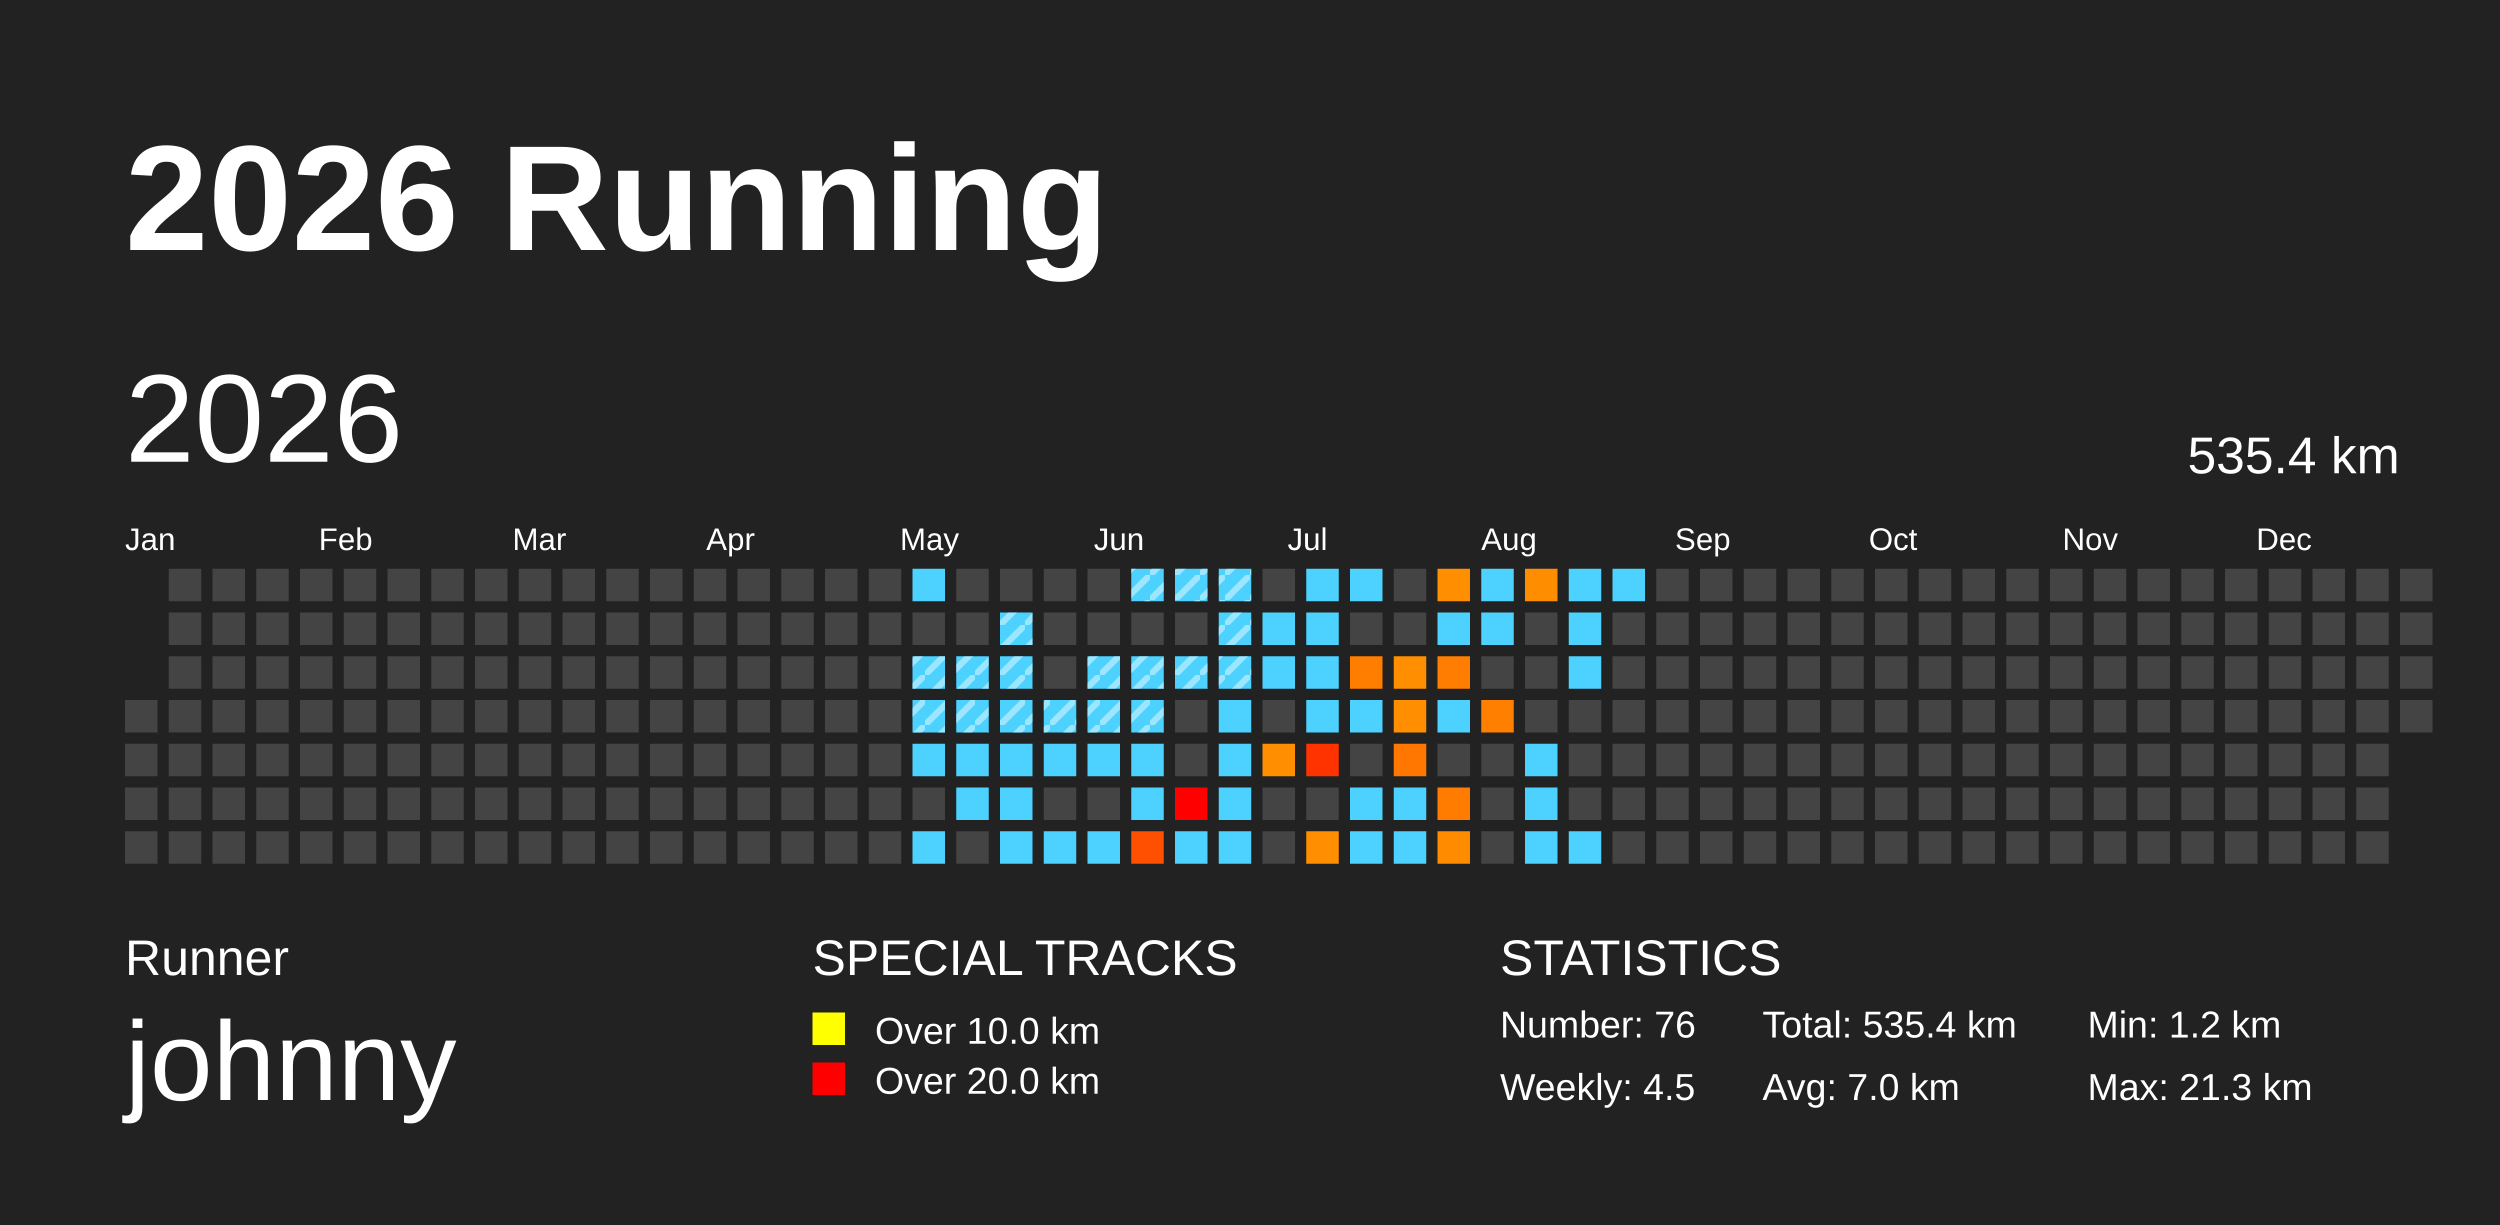
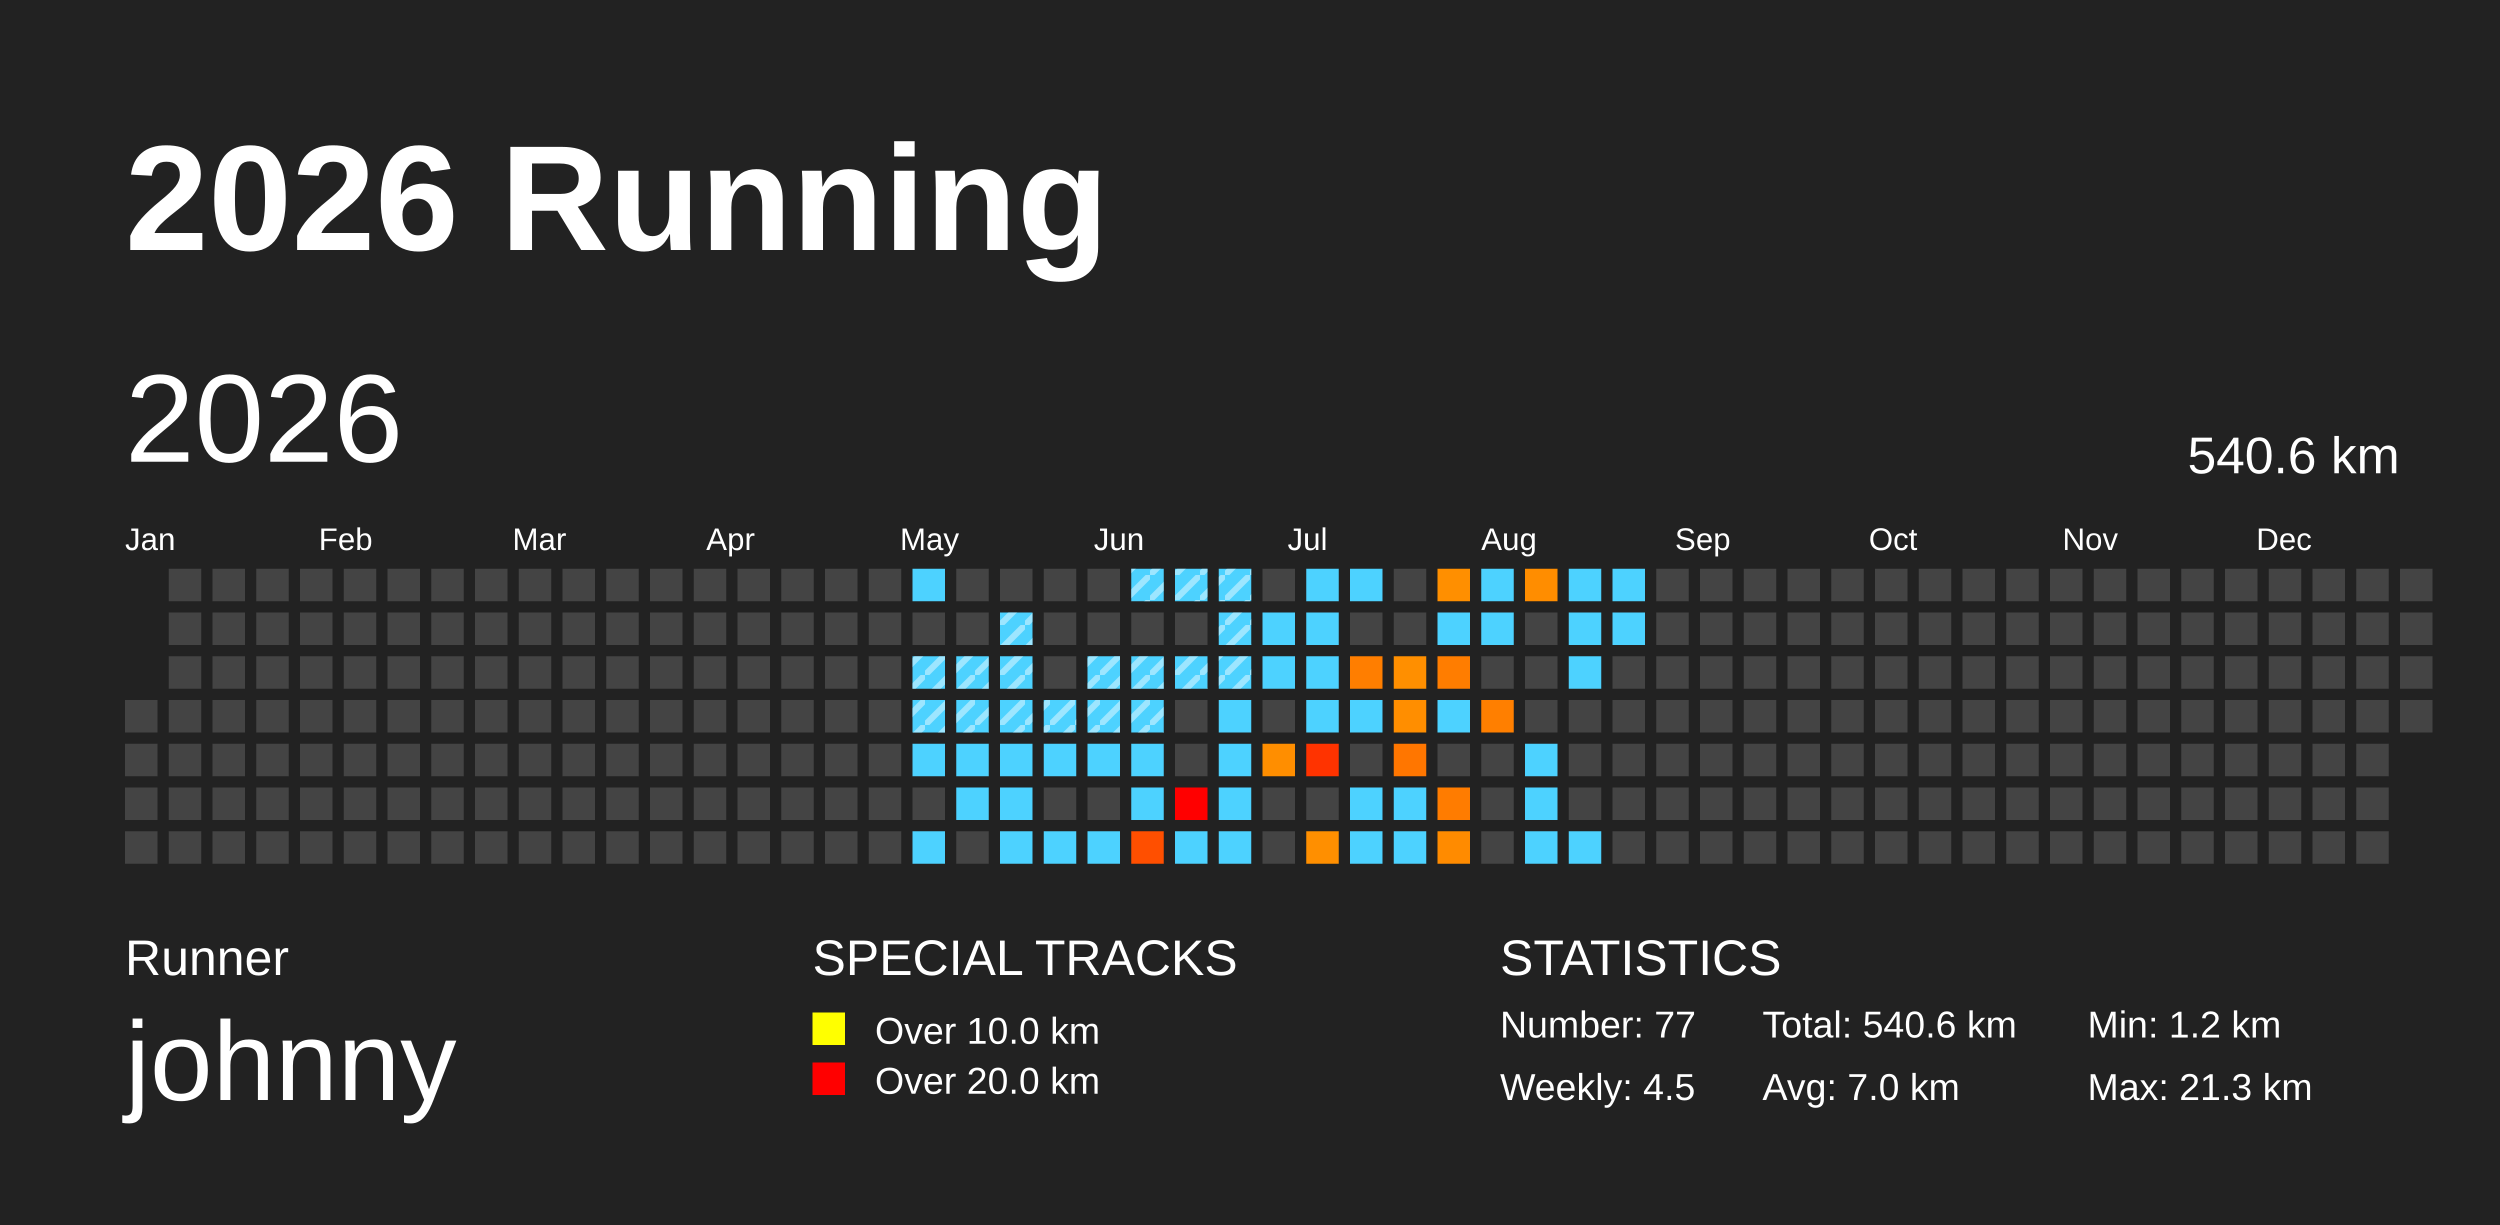
<svg xmlns="http://www.w3.org/2000/svg" baseProfile="full" height="98mm" version="1.1" viewBox="0,0,200,98" width="200mm">
  <defs>
    <pattern height="2" id="indoor-stripe" patternUnits="userSpaceOnUse" width="2">
      <line stroke="white" stroke-opacity="0.45" stroke-width="0.5" x1="0" x2="2" y1="2" y2="0" />
    </pattern>
  </defs>
  <rect fill="#222222" height="98" width="200" x="0" y="0" />
  <text fill="#FFFFFF" style="font-size:12px; font-family:Arial; font-weight:bold;" x="10" y="20">2026 Running</text>
  <text fill="#FFFFFF" style="font-size:4px; font-family:Arial" x="10" y="78">Runner</text>
  <text fill="#FFFFFF" style="font-size:9px; font-family:Arial" x="10" y="88">johnny</text>
  <text fill="#FFFFFF" style="font-size:4px; font-family:Arial" x="65" y="78">SPECIAL TRACKS</text>
  <rect fill="yellow" height="2.6" width="2.6" x="65" y="81" />
  <text fill="#FFFFFF" style="font-size:3px; font-family:Arial" x="70" y="83.5">Over 10.0 km</text>
  <rect fill="red" height="2.6" width="2.6" x="65" y="85" />
  <text fill="#FFFFFF" style="font-size:3px; font-family:Arial" x="70" y="87.5">Over 20.0 km</text>
  <text fill="#FFFFFF" style="font-size:4px; font-family:Arial" x="120" y="78">STATISTICS</text>
-   <text fill="#FFFFFF" style="font-size:3px; font-family:Arial" x="120" y="83">Number: 76</text>
+   <text fill="#FFFFFF" style="font-size:3px; font-family:Arial" x="120" y="83">Number: 77</text>
  <text fill="#FFFFFF" style="font-size:3px; font-family:Arial" x="120" y="88">Weekly: 4.5</text>
-   <text fill="#FFFFFF" style="font-size:3px; font-family:Arial" x="141" y="83">Total: 535.4 km</text>
+   <text fill="#FFFFFF" style="font-size:3px; font-family:Arial" x="141" y="83">Total: 540.6 km</text>
  <text fill="#FFFFFF" style="font-size:3px; font-family:Arial" x="141" y="88">Avg: 7.0 km</text>
  <text fill="#FFFFFF" style="font-size:3px; font-family:Arial" x="167" y="83">Min: 1.2 km</text>
  <text fill="#FFFFFF" style="font-size:3px; font-family:Arial" x="167" y="88">Max: 21.3 km</text>
  <text dominant-baseline="hanging" fill="#FFFFFF" style="font-size:10.0px; font-family:Arial;" x="10" y="30">2026</text>
-   <text dominant-baseline="hanging" fill="#FFFFFF" style="font-size:4.125px; font-family:Arial;" x="175" y="35">535.4 km</text>
+   <text dominant-baseline="hanging" fill="#FFFFFF" style="font-size:4.125px; font-family:Arial;" x="175" y="35">540.6 km</text>
  <text fill="#FFFFFF" style="font-size:2.5px; font-family:Arial" x="10.0" y="44">Jan</text>
  <text fill="#FFFFFF" style="font-size:2.5px; font-family:Arial" x="25.5" y="44">Feb</text>
  <text fill="#FFFFFF" style="font-size:2.5px; font-family:Arial" x="41.0" y="44">Mar</text>
  <text fill="#FFFFFF" style="font-size:2.5px; font-family:Arial" x="56.5" y="44">Apr</text>
  <text fill="#FFFFFF" style="font-size:2.5px; font-family:Arial" x="72.0" y="44">May</text>
  <text fill="#FFFFFF" style="font-size:2.5px; font-family:Arial" x="87.5" y="44">Jun</text>
  <text fill="#FFFFFF" style="font-size:2.5px; font-family:Arial" x="103.0" y="44">Jul</text>
  <text fill="#FFFFFF" style="font-size:2.5px; font-family:Arial" x="118.5" y="44">Aug</text>
  <text fill="#FFFFFF" style="font-size:2.5px; font-family:Arial" x="134.0" y="44">Sep</text>
  <text fill="#FFFFFF" style="font-size:2.5px; font-family:Arial" x="149.5" y="44">Oct</text>
  <text fill="#FFFFFF" style="font-size:2.5px; font-family:Arial" x="165.0" y="44">Nov</text>
  <text fill="#FFFFFF" style="font-size:2.5px; font-family:Arial" x="180.5" y="44">Dec</text>
  <rect fill="#444444" height="2.6" width="2.6" x="10.0" y="56.0" />
  <rect fill="#444444" height="2.6" width="2.6" x="10.0" y="59.5" />
  <rect fill="#444444" height="2.6" width="2.6" x="10.0" y="63.0" />
  <rect fill="#444444" height="2.6" width="2.6" x="10.0" y="66.5" />
  <rect fill="#444444" height="2.6" width="2.6" x="13.5" y="45.5" />
  <rect fill="#444444" height="2.6" width="2.6" x="13.5" y="49.0" />
  <rect fill="#444444" height="2.6" width="2.6" x="13.5" y="52.5" />
  <rect fill="#444444" height="2.6" width="2.6" x="13.5" y="56.0" />
  <rect fill="#444444" height="2.6" width="2.6" x="13.5" y="59.5" />
  <rect fill="#444444" height="2.6" width="2.6" x="13.5" y="63.0" />
  <rect fill="#444444" height="2.6" width="2.6" x="13.5" y="66.5" />
  <rect fill="#444444" height="2.6" width="2.6" x="17.0" y="45.5" />
  <rect fill="#444444" height="2.6" width="2.6" x="17.0" y="49.0" />
  <rect fill="#444444" height="2.6" width="2.6" x="17.0" y="52.5" />
  <rect fill="#444444" height="2.6" width="2.6" x="17.0" y="56.0" />
  <rect fill="#444444" height="2.6" width="2.6" x="17.0" y="59.5" />
  <rect fill="#444444" height="2.6" width="2.6" x="17.0" y="63.0" />
  <rect fill="#444444" height="2.6" width="2.6" x="17.0" y="66.5" />
  <rect fill="#444444" height="2.6" width="2.6" x="20.5" y="45.5" />
  <rect fill="#444444" height="2.6" width="2.6" x="20.5" y="49.0" />
  <rect fill="#444444" height="2.6" width="2.6" x="20.5" y="52.5" />
  <rect fill="#444444" height="2.6" width="2.6" x="20.5" y="56.0" />
  <rect fill="#444444" height="2.6" width="2.6" x="20.5" y="59.5" />
  <rect fill="#444444" height="2.6" width="2.6" x="20.5" y="63.0" />
  <rect fill="#444444" height="2.6" width="2.6" x="20.5" y="66.5" />
  <rect fill="#444444" height="2.6" width="2.6" x="24.0" y="45.5" />
  <rect fill="#444444" height="2.6" width="2.6" x="24.0" y="49.0" />
  <rect fill="#444444" height="2.6" width="2.6" x="24.0" y="52.5" />
  <rect fill="#444444" height="2.6" width="2.6" x="24.0" y="56.0" />
  <rect fill="#444444" height="2.6" width="2.6" x="24.0" y="59.5" />
  <rect fill="#444444" height="2.6" width="2.6" x="24.0" y="63.0" />
  <rect fill="#444444" height="2.6" width="2.6" x="24.0" y="66.5" />
  <rect fill="#444444" height="2.6" width="2.6" x="27.5" y="45.5" />
  <rect fill="#444444" height="2.6" width="2.6" x="27.5" y="49.0" />
  <rect fill="#444444" height="2.6" width="2.6" x="27.5" y="52.5" />
  <rect fill="#444444" height="2.6" width="2.6" x="27.5" y="56.0" />
  <rect fill="#444444" height="2.6" width="2.6" x="27.5" y="59.5" />
  <rect fill="#444444" height="2.6" width="2.6" x="27.5" y="63.0" />
  <rect fill="#444444" height="2.6" width="2.6" x="27.5" y="66.5" />
  <rect fill="#444444" height="2.6" width="2.6" x="31.0" y="45.5" />
  <rect fill="#444444" height="2.6" width="2.6" x="31.0" y="49.0" />
  <rect fill="#444444" height="2.6" width="2.6" x="31.0" y="52.5" />
  <rect fill="#444444" height="2.6" width="2.6" x="31.0" y="56.0" />
  <rect fill="#444444" height="2.6" width="2.6" x="31.0" y="59.5" />
  <rect fill="#444444" height="2.6" width="2.6" x="31.0" y="63.0" />
  <rect fill="#444444" height="2.6" width="2.6" x="31.0" y="66.5" />
  <rect fill="#444444" height="2.6" width="2.6" x="34.5" y="45.5" />
  <rect fill="#444444" height="2.6" width="2.6" x="34.5" y="49.0" />
  <rect fill="#444444" height="2.6" width="2.6" x="34.5" y="52.5" />
  <rect fill="#444444" height="2.6" width="2.6" x="34.5" y="56.0" />
  <rect fill="#444444" height="2.6" width="2.6" x="34.5" y="59.5" />
  <rect fill="#444444" height="2.6" width="2.6" x="34.5" y="63.0" />
  <rect fill="#444444" height="2.6" width="2.6" x="34.5" y="66.5" />
  <rect fill="#444444" height="2.6" width="2.6" x="38.0" y="45.5" />
  <rect fill="#444444" height="2.6" width="2.6" x="38.0" y="49.0" />
  <rect fill="#444444" height="2.6" width="2.6" x="38.0" y="52.5" />
  <rect fill="#444444" height="2.6" width="2.6" x="38.0" y="56.0" />
  <rect fill="#444444" height="2.6" width="2.6" x="38.0" y="59.5" />
  <rect fill="#444444" height="2.6" width="2.6" x="38.0" y="63.0" />
  <rect fill="#444444" height="2.6" width="2.6" x="38.0" y="66.5" />
  <rect fill="#444444" height="2.6" width="2.6" x="41.5" y="45.5" />
  <rect fill="#444444" height="2.6" width="2.6" x="41.5" y="49.0" />
  <rect fill="#444444" height="2.6" width="2.6" x="41.5" y="52.5" />
  <rect fill="#444444" height="2.6" width="2.6" x="41.5" y="56.0" />
  <rect fill="#444444" height="2.6" width="2.6" x="41.5" y="59.5" />
  <rect fill="#444444" height="2.6" width="2.6" x="41.5" y="63.0" />
  <rect fill="#444444" height="2.6" width="2.6" x="41.5" y="66.5" />
  <rect fill="#444444" height="2.6" width="2.6" x="45.0" y="45.5" />
  <rect fill="#444444" height="2.6" width="2.6" x="45.0" y="49.0" />
  <rect fill="#444444" height="2.6" width="2.6" x="45.0" y="52.5" />
  <rect fill="#444444" height="2.6" width="2.6" x="45.0" y="56.0" />
  <rect fill="#444444" height="2.6" width="2.6" x="45.0" y="59.5" />
  <rect fill="#444444" height="2.6" width="2.6" x="45.0" y="63.0" />
  <rect fill="#444444" height="2.6" width="2.6" x="45.0" y="66.5" />
  <rect fill="#444444" height="2.6" width="2.6" x="48.5" y="45.5" />
  <rect fill="#444444" height="2.6" width="2.6" x="48.5" y="49.0" />
  <rect fill="#444444" height="2.6" width="2.6" x="48.5" y="52.5" />
  <rect fill="#444444" height="2.6" width="2.6" x="48.5" y="56.0" />
  <rect fill="#444444" height="2.6" width="2.6" x="48.5" y="59.5" />
  <rect fill="#444444" height="2.6" width="2.6" x="48.5" y="63.0" />
  <rect fill="#444444" height="2.6" width="2.6" x="48.5" y="66.5" />
  <rect fill="#444444" height="2.6" width="2.6" x="52.0" y="45.5" />
  <rect fill="#444444" height="2.6" width="2.6" x="52.0" y="49.0" />
  <rect fill="#444444" height="2.6" width="2.6" x="52.0" y="52.5" />
  <rect fill="#444444" height="2.6" width="2.6" x="52.0" y="56.0" />
  <rect fill="#444444" height="2.6" width="2.6" x="52.0" y="59.5" />
  <rect fill="#444444" height="2.6" width="2.6" x="52.0" y="63.0" />
  <rect fill="#444444" height="2.6" width="2.6" x="52.0" y="66.5" />
  <rect fill="#444444" height="2.6" width="2.6" x="55.5" y="45.5" />
  <rect fill="#444444" height="2.6" width="2.6" x="55.5" y="49.0" />
  <rect fill="#444444" height="2.6" width="2.6" x="55.5" y="52.5" />
  <rect fill="#444444" height="2.6" width="2.6" x="55.5" y="56.0" />
  <rect fill="#444444" height="2.6" width="2.6" x="55.5" y="59.5" />
  <rect fill="#444444" height="2.6" width="2.6" x="55.5" y="63.0" />
  <rect fill="#444444" height="2.6" width="2.6" x="55.5" y="66.5" />
  <rect fill="#444444" height="2.6" width="2.6" x="59.0" y="45.5" />
  <rect fill="#444444" height="2.6" width="2.6" x="59.0" y="49.0" />
  <rect fill="#444444" height="2.6" width="2.6" x="59.0" y="52.5" />
  <rect fill="#444444" height="2.6" width="2.6" x="59.0" y="56.0" />
  <rect fill="#444444" height="2.6" width="2.6" x="59.0" y="59.5" />
  <rect fill="#444444" height="2.6" width="2.6" x="59.0" y="63.0" />
  <rect fill="#444444" height="2.6" width="2.6" x="59.0" y="66.5" />
  <rect fill="#444444" height="2.6" width="2.6" x="62.5" y="45.5" />
  <rect fill="#444444" height="2.6" width="2.6" x="62.5" y="49.0" />
  <rect fill="#444444" height="2.6" width="2.6" x="62.5" y="52.5" />
  <rect fill="#444444" height="2.6" width="2.6" x="62.5" y="56.0" />
  <rect fill="#444444" height="2.6" width="2.6" x="62.5" y="59.5" />
  <rect fill="#444444" height="2.6" width="2.6" x="62.5" y="63.0" />
  <rect fill="#444444" height="2.6" width="2.6" x="62.5" y="66.5" />
  <rect fill="#444444" height="2.6" width="2.6" x="66.0" y="45.5" />
  <rect fill="#444444" height="2.6" width="2.6" x="66.0" y="49.0" />
  <rect fill="#444444" height="2.6" width="2.6" x="66.0" y="52.5" />
  <rect fill="#444444" height="2.6" width="2.6" x="66.0" y="56.0" />
  <rect fill="#444444" height="2.6" width="2.6" x="66.0" y="59.5" />
  <rect fill="#444444" height="2.6" width="2.6" x="66.0" y="63.0" />
  <rect fill="#444444" height="2.6" width="2.6" x="66.0" y="66.5" />
  <rect fill="#444444" height="2.6" width="2.6" x="69.5" y="45.5" />
  <rect fill="#444444" height="2.6" width="2.6" x="69.5" y="49.0" />
  <rect fill="#444444" height="2.6" width="2.6" x="69.5" y="52.5" />
  <rect fill="#444444" height="2.6" width="2.6" x="69.5" y="56.0" />
  <rect fill="#444444" height="2.6" width="2.6" x="69.5" y="59.5" />
  <rect fill="#444444" height="2.6" width="2.6" x="69.5" y="63.0" />
  <rect fill="#444444" height="2.6" width="2.6" x="69.5" y="66.5" />
  <rect fill="#4dd2ff" height="2.6" width="2.6" x="73.0" y="45.5" />
  <rect fill="#444444" height="2.6" width="2.6" x="73.0" y="49.0" />
  <rect fill="#4dd2ff" height="2.6" width="2.6" x="73.0" y="52.5" />
  <rect fill="url(#indoor-stripe)" height="2.6" style="pointer-events: none;" width="2.6" x="73.0" y="52.5" />
  <rect fill="#4dd2ff" height="2.6" width="2.6" x="73.0" y="56.0" />
  <rect fill="url(#indoor-stripe)" height="2.6" style="pointer-events: none;" width="2.6" x="73.0" y="56.0" />
  <rect fill="#4dd2ff" height="2.6" width="2.6" x="73.0" y="59.5" />
  <rect fill="#444444" height="2.6" width="2.6" x="73.0" y="63.0" />
  <rect fill="#4dd2ff" height="2.6" width="2.6" x="73.0" y="66.5" />
  <rect fill="#444444" height="2.6" width="2.6" x="76.5" y="45.5" />
  <rect fill="#444444" height="2.6" width="2.6" x="76.5" y="49.0" />
  <rect fill="#4dd2ff" height="2.6" width="2.6" x="76.5" y="52.5" />
  <rect fill="url(#indoor-stripe)" height="2.6" style="pointer-events: none;" width="2.6" x="76.5" y="52.5" />
  <rect fill="#4dd2ff" height="2.6" width="2.6" x="76.5" y="56.0" />
  <rect fill="url(#indoor-stripe)" height="2.6" style="pointer-events: none;" width="2.6" x="76.5" y="56.0" />
  <rect fill="#4dd2ff" height="2.6" width="2.6" x="76.5" y="59.5" />
  <rect fill="#4dd2ff" height="2.6" width="2.6" x="76.5" y="63.0" />
  <rect fill="#444444" height="2.6" width="2.6" x="76.5" y="66.5" />
  <rect fill="#444444" height="2.6" width="2.6" x="80.0" y="45.5" />
  <rect fill="#4dd2ff" height="2.6" width="2.6" x="80.0" y="49.0" />
  <rect fill="url(#indoor-stripe)" height="2.6" style="pointer-events: none;" width="2.6" x="80.0" y="49.0" />
  <rect fill="#4dd2ff" height="2.6" width="2.6" x="80.0" y="52.5" />
  <rect fill="url(#indoor-stripe)" height="2.6" style="pointer-events: none;" width="2.6" x="80.0" y="52.5" />
  <rect fill="#4dd2ff" height="2.6" width="2.6" x="80.0" y="56.0" />
  <rect fill="url(#indoor-stripe)" height="2.6" style="pointer-events: none;" width="2.6" x="80.0" y="56.0" />
  <rect fill="#4dd2ff" height="2.6" width="2.6" x="80.0" y="59.5" />
  <rect fill="#4dd2ff" height="2.6" width="2.6" x="80.0" y="63.0" />
  <rect fill="#4dd2ff" height="2.6" width="2.6" x="80.0" y="66.5" />
  <rect fill="#444444" height="2.6" width="2.6" x="83.5" y="45.5" />
  <rect fill="#444444" height="2.6" width="2.6" x="83.5" y="49.0" />
  <rect fill="#444444" height="2.6" width="2.6" x="83.5" y="52.5" />
  <rect fill="#4dd2ff" height="2.6" width="2.6" x="83.5" y="56.0" />
  <rect fill="url(#indoor-stripe)" height="2.6" style="pointer-events: none;" width="2.6" x="83.5" y="56.0" />
  <rect fill="#4dd2ff" height="2.6" width="2.6" x="83.5" y="59.5" />
  <rect fill="#444444" height="2.6" width="2.6" x="83.5" y="63.0" />
  <rect fill="#4dd2ff" height="2.6" width="2.6" x="83.5" y="66.5" />
  <rect fill="#444444" height="2.6" width="2.6" x="87.0" y="45.5" />
  <rect fill="#444444" height="2.6" width="2.6" x="87.0" y="49.0" />
  <rect fill="#4dd2ff" height="2.6" width="2.6" x="87.0" y="52.5" />
  <rect fill="url(#indoor-stripe)" height="2.6" style="pointer-events: none;" width="2.6" x="87.0" y="52.5" />
  <rect fill="#4dd2ff" height="2.6" width="2.6" x="87.0" y="56.0" />
  <rect fill="url(#indoor-stripe)" height="2.6" style="pointer-events: none;" width="2.6" x="87.0" y="56.0" />
  <rect fill="#4dd2ff" height="2.6" width="2.6" x="87.0" y="59.5" />
  <rect fill="#444444" height="2.6" width="2.6" x="87.0" y="63.0" />
  <rect fill="#4dd2ff" height="2.6" width="2.6" x="87.0" y="66.5" />
  <rect fill="#4dd2ff" height="2.6" width="2.6" x="90.5" y="45.5" />
  <rect fill="url(#indoor-stripe)" height="2.6" style="pointer-events: none;" width="2.6" x="90.5" y="45.5" />
  <rect fill="#444444" height="2.6" width="2.6" x="90.5" y="49.0" />
  <rect fill="#4dd2ff" height="2.6" width="2.6" x="90.5" y="52.5" />
  <rect fill="url(#indoor-stripe)" height="2.6" style="pointer-events: none;" width="2.6" x="90.5" y="52.5" />
  <rect fill="#4dd2ff" height="2.6" width="2.6" x="90.5" y="56.0" />
  <rect fill="url(#indoor-stripe)" height="2.6" style="pointer-events: none;" width="2.6" x="90.5" y="56.0" />
  <rect fill="#4dd2ff" height="2.6" width="2.6" x="90.5" y="59.5" />
  <rect fill="#4dd2ff" height="2.6" width="2.6" x="90.5" y="63.0" />
  <rect fill="#ff4f00" height="2.6" width="2.6" x="90.5" y="66.5" />
  <rect fill="#4dd2ff" height="2.6" width="2.6" x="94.0" y="45.5" />
  <rect fill="url(#indoor-stripe)" height="2.6" style="pointer-events: none;" width="2.6" x="94.0" y="45.5" />
  <rect fill="#444444" height="2.6" width="2.6" x="94.0" y="49.0" />
  <rect fill="#4dd2ff" height="2.6" width="2.6" x="94.0" y="52.5" />
  <rect fill="url(#indoor-stripe)" height="2.6" style="pointer-events: none;" width="2.6" x="94.0" y="52.5" />
  <rect fill="#444444" height="2.6" width="2.6" x="94.0" y="56.0" />
  <rect fill="#444444" height="2.6" width="2.6" x="94.0" y="59.5" />
  <rect fill="red" height="2.6" width="2.6" x="94.0" y="63.0" />
  <rect fill="#4dd2ff" height="2.6" width="2.6" x="94.0" y="66.5" />
  <rect fill="#4dd2ff" height="2.6" width="2.6" x="97.5" y="45.5" />
  <rect fill="url(#indoor-stripe)" height="2.6" style="pointer-events: none;" width="2.6" x="97.5" y="45.5" />
  <rect fill="#4dd2ff" height="2.6" width="2.6" x="97.5" y="49.0" />
  <rect fill="url(#indoor-stripe)" height="2.6" style="pointer-events: none;" width="2.6" x="97.5" y="49.0" />
  <rect fill="#4dd2ff" height="2.6" width="2.6" x="97.5" y="52.5" />
  <rect fill="url(#indoor-stripe)" height="2.6" style="pointer-events: none;" width="2.6" x="97.5" y="52.5" />
  <rect fill="#4dd2ff" height="2.6" width="2.6" x="97.5" y="56.0" />
  <rect fill="#4dd2ff" height="2.6" width="2.6" x="97.5" y="59.5" />
  <rect fill="#4dd2ff" height="2.6" width="2.6" x="97.5" y="63.0" />
  <rect fill="#4dd2ff" height="2.6" width="2.6" x="97.5" y="66.5" />
  <rect fill="#444444" height="2.6" width="2.6" x="101.0" y="45.5" />
  <rect fill="#4dd2ff" height="2.6" width="2.6" x="101.0" y="49.0" />
  <rect fill="#4dd2ff" height="2.6" width="2.6" x="101.0" y="52.5" />
  <rect fill="#444444" height="2.6" width="2.6" x="101.0" y="56.0" />
  <rect fill="#ff8e00" height="2.6" width="2.6" x="101.0" y="59.5" />
  <rect fill="#444444" height="2.6" width="2.6" x="101.0" y="63.0" />
  <rect fill="#444444" height="2.6" width="2.6" x="101.0" y="66.5" />
  <rect fill="#4dd2ff" height="2.6" width="2.6" x="104.5" y="45.5" />
  <rect fill="#4dd2ff" height="2.6" width="2.6" x="104.5" y="49.0" />
  <rect fill="#4dd2ff" height="2.6" width="2.6" x="104.5" y="52.5" />
  <rect fill="#4dd2ff" height="2.6" width="2.6" x="104.5" y="56.0" />
  <rect fill="#ff3300" height="2.6" width="2.6" x="104.5" y="59.5" />
  <rect fill="#444444" height="2.6" width="2.6" x="104.5" y="63.0" />
  <rect fill="#ff8f00" height="2.6" width="2.6" x="104.5" y="66.5" />
  <rect fill="#4dd2ff" height="2.6" width="2.6" x="108.0" y="45.5" />
  <rect fill="#444444" height="2.6" width="2.6" x="108.0" y="49.0" />
  <rect fill="#ff7e00" height="2.6" width="2.6" x="108.0" y="52.5" />
  <rect fill="#4dd2ff" height="2.6" width="2.6" x="108.0" y="56.0" />
  <rect fill="#444444" height="2.6" width="2.6" x="108.0" y="59.5" />
  <rect fill="#4dd2ff" height="2.6" width="2.6" x="108.0" y="63.0" />
  <rect fill="#4dd2ff" height="2.6" width="2.6" x="108.0" y="66.5" />
  <rect fill="#444444" height="2.6" width="2.6" x="111.5" y="45.5" />
  <rect fill="#444444" height="2.6" width="2.6" x="111.5" y="49.0" />
  <rect fill="#ff8f00" height="2.6" width="2.6" x="111.5" y="52.5" />
  <rect fill="#ff8e00" height="2.6" width="2.6" x="111.5" y="56.0" />
  <rect fill="#ff7600" height="2.6" width="2.6" x="111.5" y="59.5" />
  <rect fill="#4dd2ff" height="2.6" width="2.6" x="111.5" y="63.0" />
  <rect fill="#4dd2ff" height="2.6" width="2.6" x="111.5" y="66.5" />
  <rect fill="#ff8f00" height="2.6" width="2.6" x="115.0" y="45.5" />
  <rect fill="#4dd2ff" height="2.6" width="2.6" x="115.0" y="49.0" />
  <rect fill="#ff7d00" height="2.6" width="2.6" x="115.0" y="52.5" />
  <rect fill="#4dd2ff" height="2.6" width="2.6" x="115.0" y="56.0" />
  <rect fill="#444444" height="2.6" width="2.6" x="115.0" y="59.5" />
  <rect fill="#ff7c00" height="2.6" width="2.6" x="115.0" y="63.0" />
  <rect fill="#ff8b00" height="2.6" width="2.6" x="115.0" y="66.5" />
  <rect fill="#4dd2ff" height="2.6" width="2.6" x="118.5" y="45.5" />
  <rect fill="#4dd2ff" height="2.6" width="2.6" x="118.5" y="49.0" />
  <rect fill="#444444" height="2.6" width="2.6" x="118.5" y="52.5" />
  <rect fill="#ff7f00" height="2.6" width="2.6" x="118.5" y="56.0" />
  <rect fill="#444444" height="2.6" width="2.6" x="118.5" y="59.5" />
  <rect fill="#444444" height="2.6" width="2.6" x="118.5" y="63.0" />
  <rect fill="#444444" height="2.6" width="2.6" x="118.5" y="66.5" />
  <rect fill="#ff8d00" height="2.6" width="2.6" x="122.0" y="45.5" />
  <rect fill="#444444" height="2.6" width="2.6" x="122.0" y="49.0" />
  <rect fill="#444444" height="2.6" width="2.6" x="122.0" y="52.5" />
  <rect fill="#444444" height="2.6" width="2.6" x="122.0" y="56.0" />
  <rect fill="#4dd2ff" height="2.6" width="2.6" x="122.0" y="59.5" />
  <rect fill="#4dd2ff" height="2.6" width="2.6" x="122.0" y="63.0" />
  <rect fill="#4dd2ff" height="2.6" width="2.6" x="122.0" y="66.5" />
  <rect fill="#4dd2ff" height="2.6" width="2.6" x="125.5" y="45.5" />
  <rect fill="#4dd2ff" height="2.6" width="2.6" x="125.5" y="49.0" />
  <rect fill="#4dd2ff" height="2.6" width="2.6" x="125.5" y="52.5" />
  <rect fill="#444444" height="2.6" width="2.6" x="125.5" y="56.0" />
  <rect fill="#444444" height="2.6" width="2.6" x="125.5" y="59.5" />
  <rect fill="#444444" height="2.6" width="2.6" x="125.5" y="63.0" />
  <rect fill="#4dd2ff" height="2.6" width="2.6" x="125.5" y="66.5" />
  <rect fill="#4dd2ff" height="2.6" width="2.6" x="129.0" y="45.5" />
-   <rect fill="#444444" height="2.6" width="2.6" x="129.0" y="49.0" />
+   <rect fill="#4dd2ff" height="2.6" width="2.6" x="129.0" y="49.0" />
  <rect fill="#444444" height="2.6" width="2.6" x="129.0" y="52.5" />
  <rect fill="#444444" height="2.6" width="2.6" x="129.0" y="56.0" />
  <rect fill="#444444" height="2.6" width="2.6" x="129.0" y="59.5" />
  <rect fill="#444444" height="2.6" width="2.6" x="129.0" y="63.0" />
  <rect fill="#444444" height="2.6" width="2.6" x="129.0" y="66.5" />
  <rect fill="#444444" height="2.6" width="2.6" x="132.5" y="45.5" />
  <rect fill="#444444" height="2.6" width="2.6" x="132.5" y="49.0" />
  <rect fill="#444444" height="2.6" width="2.6" x="132.5" y="52.5" />
  <rect fill="#444444" height="2.6" width="2.6" x="132.5" y="56.0" />
  <rect fill="#444444" height="2.6" width="2.6" x="132.5" y="59.5" />
  <rect fill="#444444" height="2.6" width="2.6" x="132.5" y="63.0" />
  <rect fill="#444444" height="2.6" width="2.6" x="132.5" y="66.5" />
  <rect fill="#444444" height="2.6" width="2.6" x="136.0" y="45.5" />
  <rect fill="#444444" height="2.6" width="2.6" x="136.0" y="49.0" />
  <rect fill="#444444" height="2.6" width="2.6" x="136.0" y="52.5" />
  <rect fill="#444444" height="2.6" width="2.6" x="136.0" y="56.0" />
  <rect fill="#444444" height="2.6" width="2.6" x="136.0" y="59.5" />
  <rect fill="#444444" height="2.6" width="2.6" x="136.0" y="63.0" />
  <rect fill="#444444" height="2.6" width="2.6" x="136.0" y="66.5" />
  <rect fill="#444444" height="2.6" width="2.6" x="139.5" y="45.5" />
  <rect fill="#444444" height="2.6" width="2.6" x="139.5" y="49.0" />
  <rect fill="#444444" height="2.6" width="2.6" x="139.5" y="52.5" />
  <rect fill="#444444" height="2.6" width="2.6" x="139.5" y="56.0" />
  <rect fill="#444444" height="2.6" width="2.6" x="139.5" y="59.5" />
  <rect fill="#444444" height="2.6" width="2.6" x="139.5" y="63.0" />
  <rect fill="#444444" height="2.6" width="2.6" x="139.5" y="66.5" />
  <rect fill="#444444" height="2.6" width="2.6" x="143.0" y="45.5" />
  <rect fill="#444444" height="2.6" width="2.6" x="143.0" y="49.0" />
  <rect fill="#444444" height="2.6" width="2.6" x="143.0" y="52.5" />
  <rect fill="#444444" height="2.6" width="2.6" x="143.0" y="56.0" />
  <rect fill="#444444" height="2.6" width="2.6" x="143.0" y="59.5" />
  <rect fill="#444444" height="2.6" width="2.6" x="143.0" y="63.0" />
  <rect fill="#444444" height="2.6" width="2.6" x="143.0" y="66.5" />
  <rect fill="#444444" height="2.6" width="2.6" x="146.5" y="45.5" />
  <rect fill="#444444" height="2.6" width="2.6" x="146.5" y="49.0" />
  <rect fill="#444444" height="2.6" width="2.6" x="146.5" y="52.5" />
  <rect fill="#444444" height="2.6" width="2.6" x="146.5" y="56.0" />
  <rect fill="#444444" height="2.6" width="2.6" x="146.5" y="59.5" />
  <rect fill="#444444" height="2.6" width="2.6" x="146.5" y="63.0" />
  <rect fill="#444444" height="2.6" width="2.6" x="146.5" y="66.5" />
  <rect fill="#444444" height="2.6" width="2.6" x="150.0" y="45.5" />
  <rect fill="#444444" height="2.6" width="2.6" x="150.0" y="49.0" />
  <rect fill="#444444" height="2.6" width="2.6" x="150.0" y="52.5" />
  <rect fill="#444444" height="2.6" width="2.6" x="150.0" y="56.0" />
  <rect fill="#444444" height="2.6" width="2.6" x="150.0" y="59.5" />
  <rect fill="#444444" height="2.6" width="2.6" x="150.0" y="63.0" />
  <rect fill="#444444" height="2.6" width="2.6" x="150.0" y="66.5" />
  <rect fill="#444444" height="2.6" width="2.6" x="153.5" y="45.5" />
  <rect fill="#444444" height="2.6" width="2.6" x="153.5" y="49.0" />
  <rect fill="#444444" height="2.6" width="2.6" x="153.5" y="52.5" />
  <rect fill="#444444" height="2.6" width="2.6" x="153.5" y="56.0" />
  <rect fill="#444444" height="2.6" width="2.6" x="153.5" y="59.5" />
  <rect fill="#444444" height="2.6" width="2.6" x="153.5" y="63.0" />
  <rect fill="#444444" height="2.6" width="2.6" x="153.5" y="66.5" />
  <rect fill="#444444" height="2.6" width="2.6" x="157.0" y="45.5" />
  <rect fill="#444444" height="2.6" width="2.6" x="157.0" y="49.0" />
  <rect fill="#444444" height="2.6" width="2.6" x="157.0" y="52.5" />
  <rect fill="#444444" height="2.6" width="2.6" x="157.0" y="56.0" />
  <rect fill="#444444" height="2.6" width="2.6" x="157.0" y="59.5" />
  <rect fill="#444444" height="2.6" width="2.6" x="157.0" y="63.0" />
  <rect fill="#444444" height="2.6" width="2.6" x="157.0" y="66.5" />
  <rect fill="#444444" height="2.6" width="2.6" x="160.5" y="45.5" />
  <rect fill="#444444" height="2.6" width="2.6" x="160.5" y="49.0" />
  <rect fill="#444444" height="2.6" width="2.6" x="160.5" y="52.5" />
  <rect fill="#444444" height="2.6" width="2.6" x="160.5" y="56.0" />
  <rect fill="#444444" height="2.6" width="2.6" x="160.5" y="59.5" />
  <rect fill="#444444" height="2.6" width="2.6" x="160.5" y="63.0" />
  <rect fill="#444444" height="2.6" width="2.6" x="160.5" y="66.5" />
  <rect fill="#444444" height="2.6" width="2.6" x="164.0" y="45.5" />
  <rect fill="#444444" height="2.6" width="2.6" x="164.0" y="49.0" />
  <rect fill="#444444" height="2.6" width="2.6" x="164.0" y="52.5" />
  <rect fill="#444444" height="2.6" width="2.6" x="164.0" y="56.0" />
  <rect fill="#444444" height="2.6" width="2.6" x="164.0" y="59.5" />
  <rect fill="#444444" height="2.6" width="2.6" x="164.0" y="63.0" />
  <rect fill="#444444" height="2.6" width="2.6" x="164.0" y="66.5" />
  <rect fill="#444444" height="2.6" width="2.6" x="167.5" y="45.5" />
  <rect fill="#444444" height="2.6" width="2.6" x="167.5" y="49.0" />
  <rect fill="#444444" height="2.6" width="2.6" x="167.5" y="52.5" />
  <rect fill="#444444" height="2.6" width="2.6" x="167.5" y="56.0" />
  <rect fill="#444444" height="2.6" width="2.6" x="167.5" y="59.5" />
  <rect fill="#444444" height="2.6" width="2.6" x="167.5" y="63.0" />
  <rect fill="#444444" height="2.6" width="2.6" x="167.5" y="66.5" />
  <rect fill="#444444" height="2.6" width="2.6" x="171.0" y="45.5" />
  <rect fill="#444444" height="2.6" width="2.6" x="171.0" y="49.0" />
  <rect fill="#444444" height="2.6" width="2.6" x="171.0" y="52.5" />
  <rect fill="#444444" height="2.6" width="2.6" x="171.0" y="56.0" />
  <rect fill="#444444" height="2.6" width="2.6" x="171.0" y="59.5" />
  <rect fill="#444444" height="2.6" width="2.6" x="171.0" y="63.0" />
  <rect fill="#444444" height="2.6" width="2.6" x="171.0" y="66.5" />
  <rect fill="#444444" height="2.6" width="2.6" x="174.5" y="45.5" />
  <rect fill="#444444" height="2.6" width="2.6" x="174.5" y="49.0" />
  <rect fill="#444444" height="2.6" width="2.6" x="174.5" y="52.5" />
  <rect fill="#444444" height="2.6" width="2.6" x="174.5" y="56.0" />
  <rect fill="#444444" height="2.6" width="2.6" x="174.5" y="59.5" />
  <rect fill="#444444" height="2.6" width="2.6" x="174.5" y="63.0" />
  <rect fill="#444444" height="2.6" width="2.6" x="174.5" y="66.5" />
  <rect fill="#444444" height="2.6" width="2.6" x="178.0" y="45.5" />
  <rect fill="#444444" height="2.6" width="2.6" x="178.0" y="49.0" />
  <rect fill="#444444" height="2.6" width="2.6" x="178.0" y="52.5" />
  <rect fill="#444444" height="2.6" width="2.6" x="178.0" y="56.0" />
  <rect fill="#444444" height="2.6" width="2.6" x="178.0" y="59.5" />
  <rect fill="#444444" height="2.6" width="2.6" x="178.0" y="63.0" />
  <rect fill="#444444" height="2.6" width="2.6" x="178.0" y="66.5" />
  <rect fill="#444444" height="2.6" width="2.6" x="181.5" y="45.5" />
  <rect fill="#444444" height="2.6" width="2.6" x="181.5" y="49.0" />
  <rect fill="#444444" height="2.6" width="2.6" x="181.5" y="52.5" />
  <rect fill="#444444" height="2.6" width="2.6" x="181.5" y="56.0" />
  <rect fill="#444444" height="2.6" width="2.6" x="181.5" y="59.5" />
  <rect fill="#444444" height="2.6" width="2.6" x="181.5" y="63.0" />
  <rect fill="#444444" height="2.6" width="2.6" x="181.5" y="66.5" />
  <rect fill="#444444" height="2.6" width="2.6" x="185.0" y="45.5" />
  <rect fill="#444444" height="2.6" width="2.6" x="185.0" y="49.0" />
  <rect fill="#444444" height="2.6" width="2.6" x="185.0" y="52.5" />
  <rect fill="#444444" height="2.6" width="2.6" x="185.0" y="56.0" />
  <rect fill="#444444" height="2.6" width="2.6" x="185.0" y="59.5" />
  <rect fill="#444444" height="2.6" width="2.6" x="185.0" y="63.0" />
  <rect fill="#444444" height="2.6" width="2.6" x="185.0" y="66.5" />
  <rect fill="#444444" height="2.6" width="2.6" x="188.5" y="45.5" />
  <rect fill="#444444" height="2.6" width="2.6" x="188.5" y="49.0" />
  <rect fill="#444444" height="2.6" width="2.6" x="188.5" y="52.5" />
  <rect fill="#444444" height="2.6" width="2.6" x="188.5" y="56.0" />
  <rect fill="#444444" height="2.6" width="2.6" x="188.5" y="59.5" />
  <rect fill="#444444" height="2.6" width="2.6" x="188.5" y="63.0" />
  <rect fill="#444444" height="2.6" width="2.6" x="188.5" y="66.5" />
  <rect fill="#444444" height="2.6" width="2.6" x="192.0" y="45.5" />
  <rect fill="#444444" height="2.6" width="2.6" x="192.0" y="49.0" />
  <rect fill="#444444" height="2.6" width="2.6" x="192.0" y="52.5" />
  <rect fill="#444444" height="2.6" width="2.6" x="192.0" y="56.0" />
</svg>
